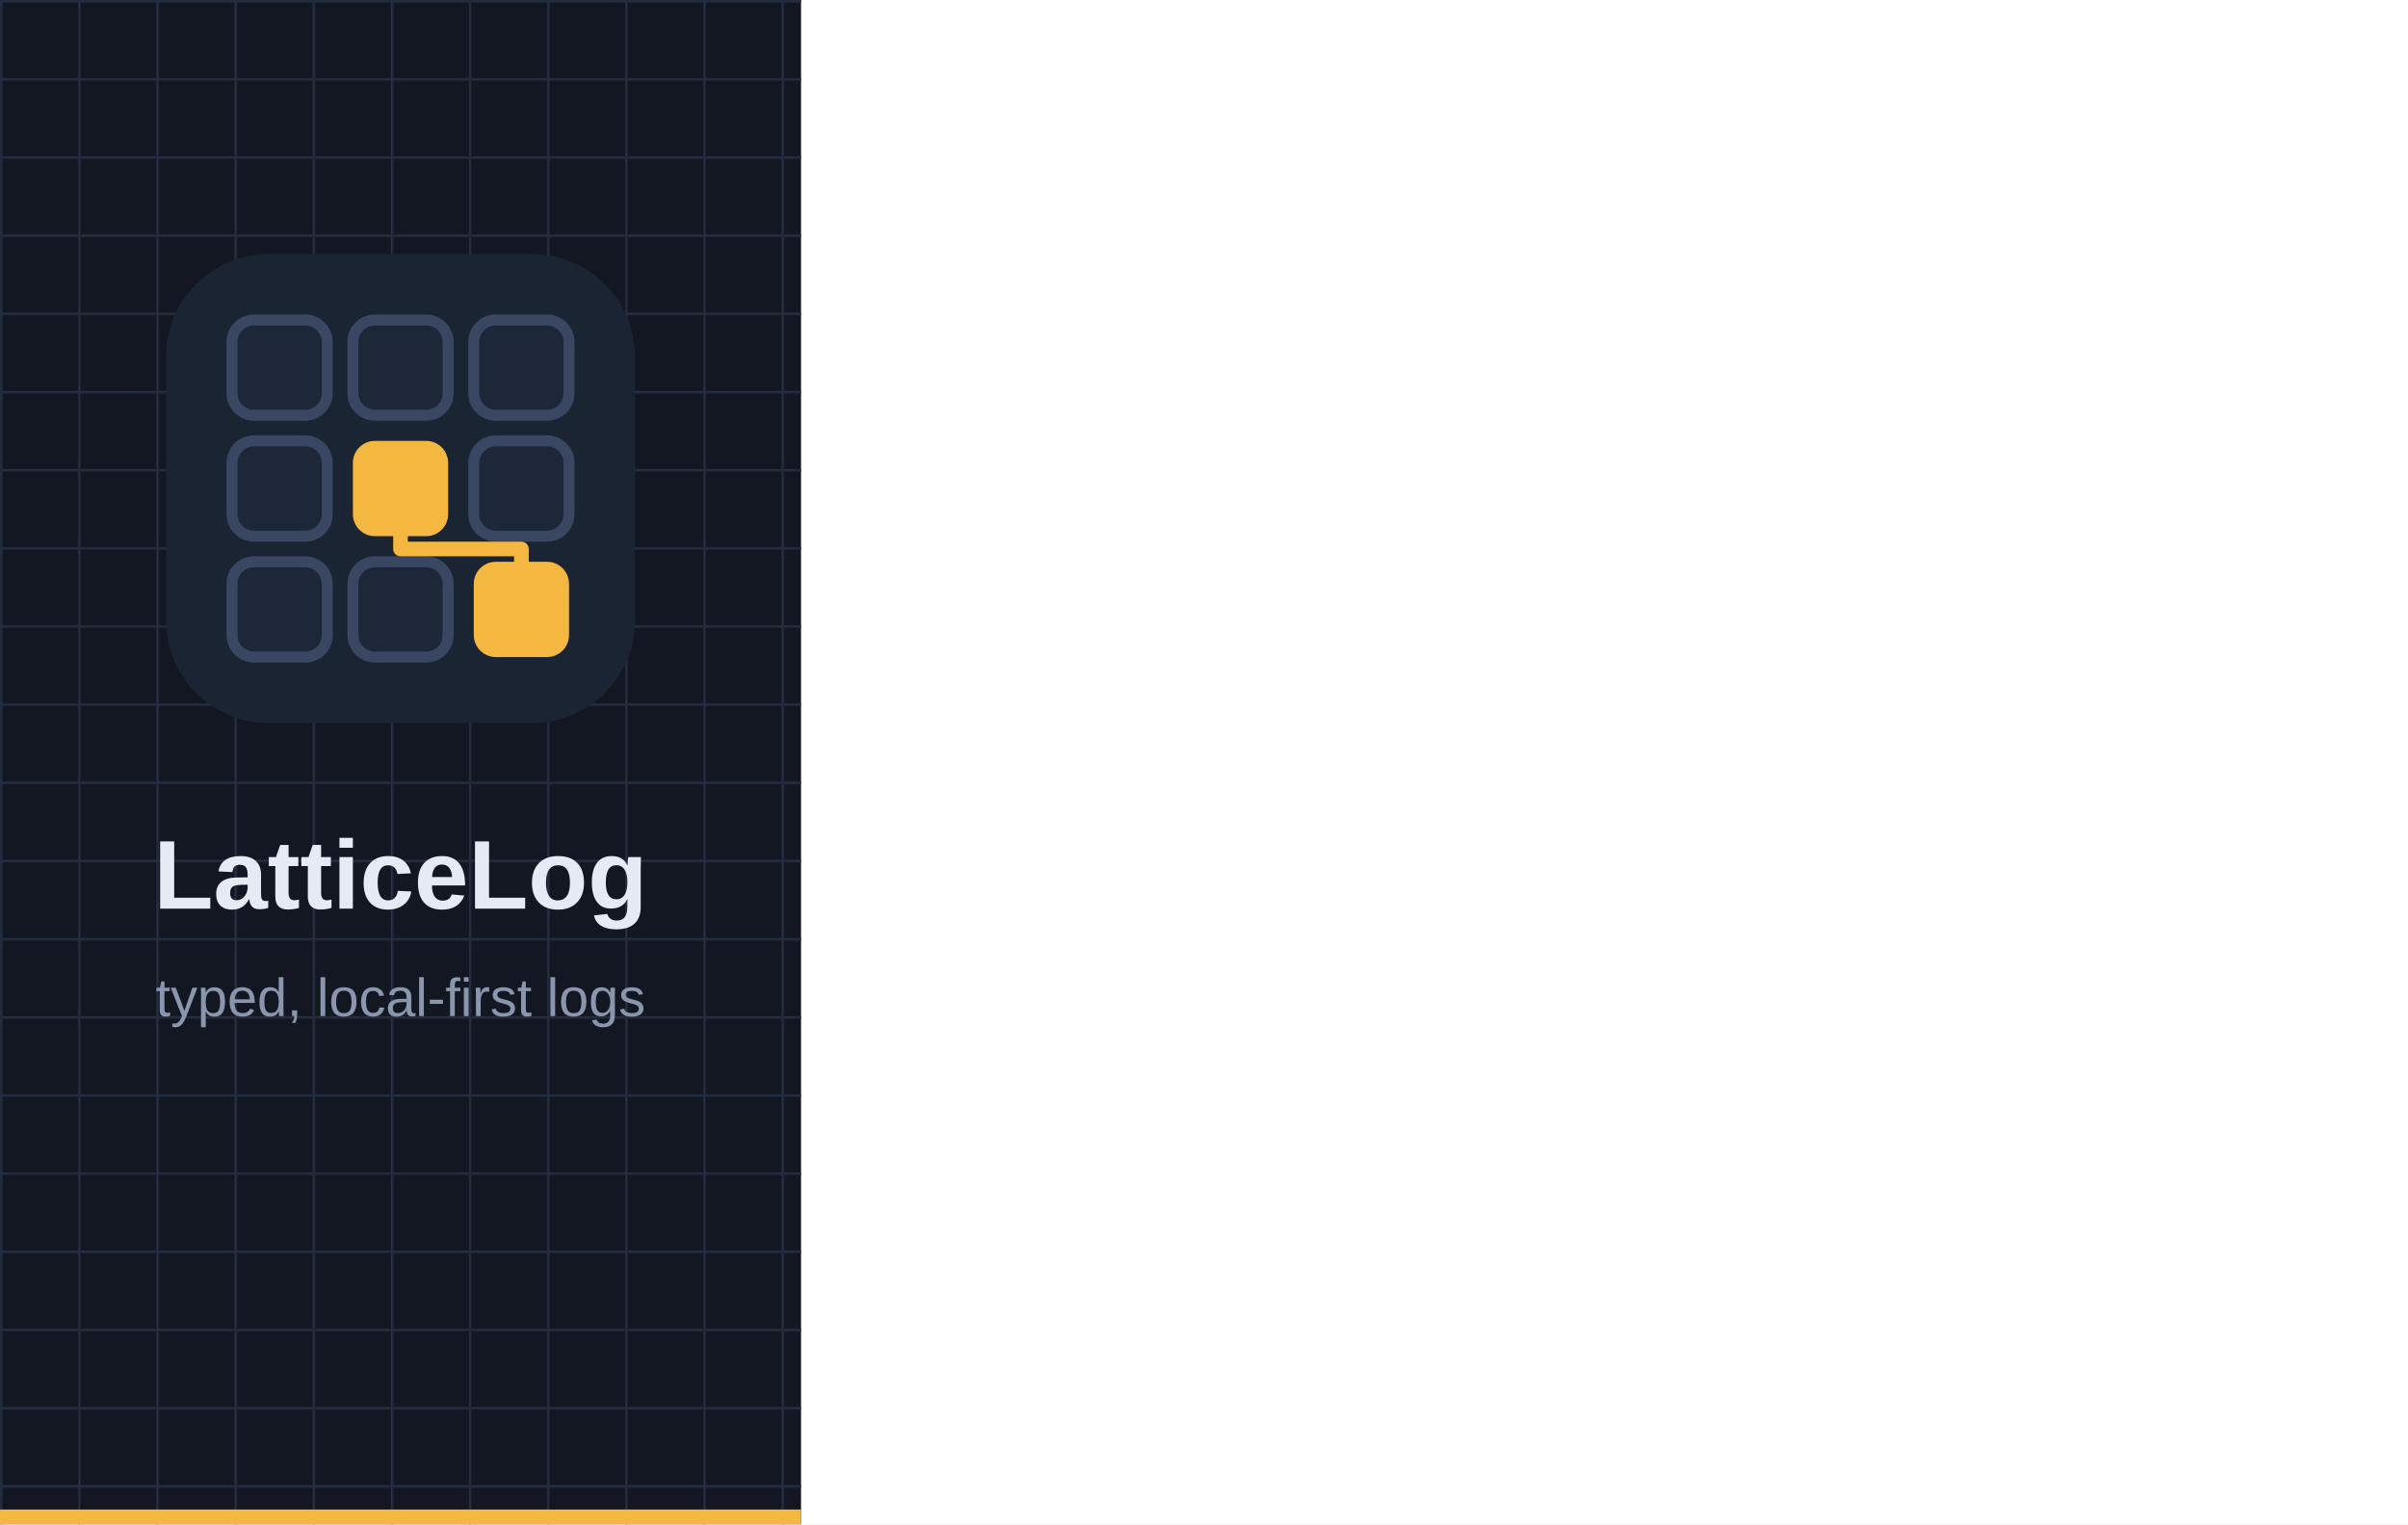
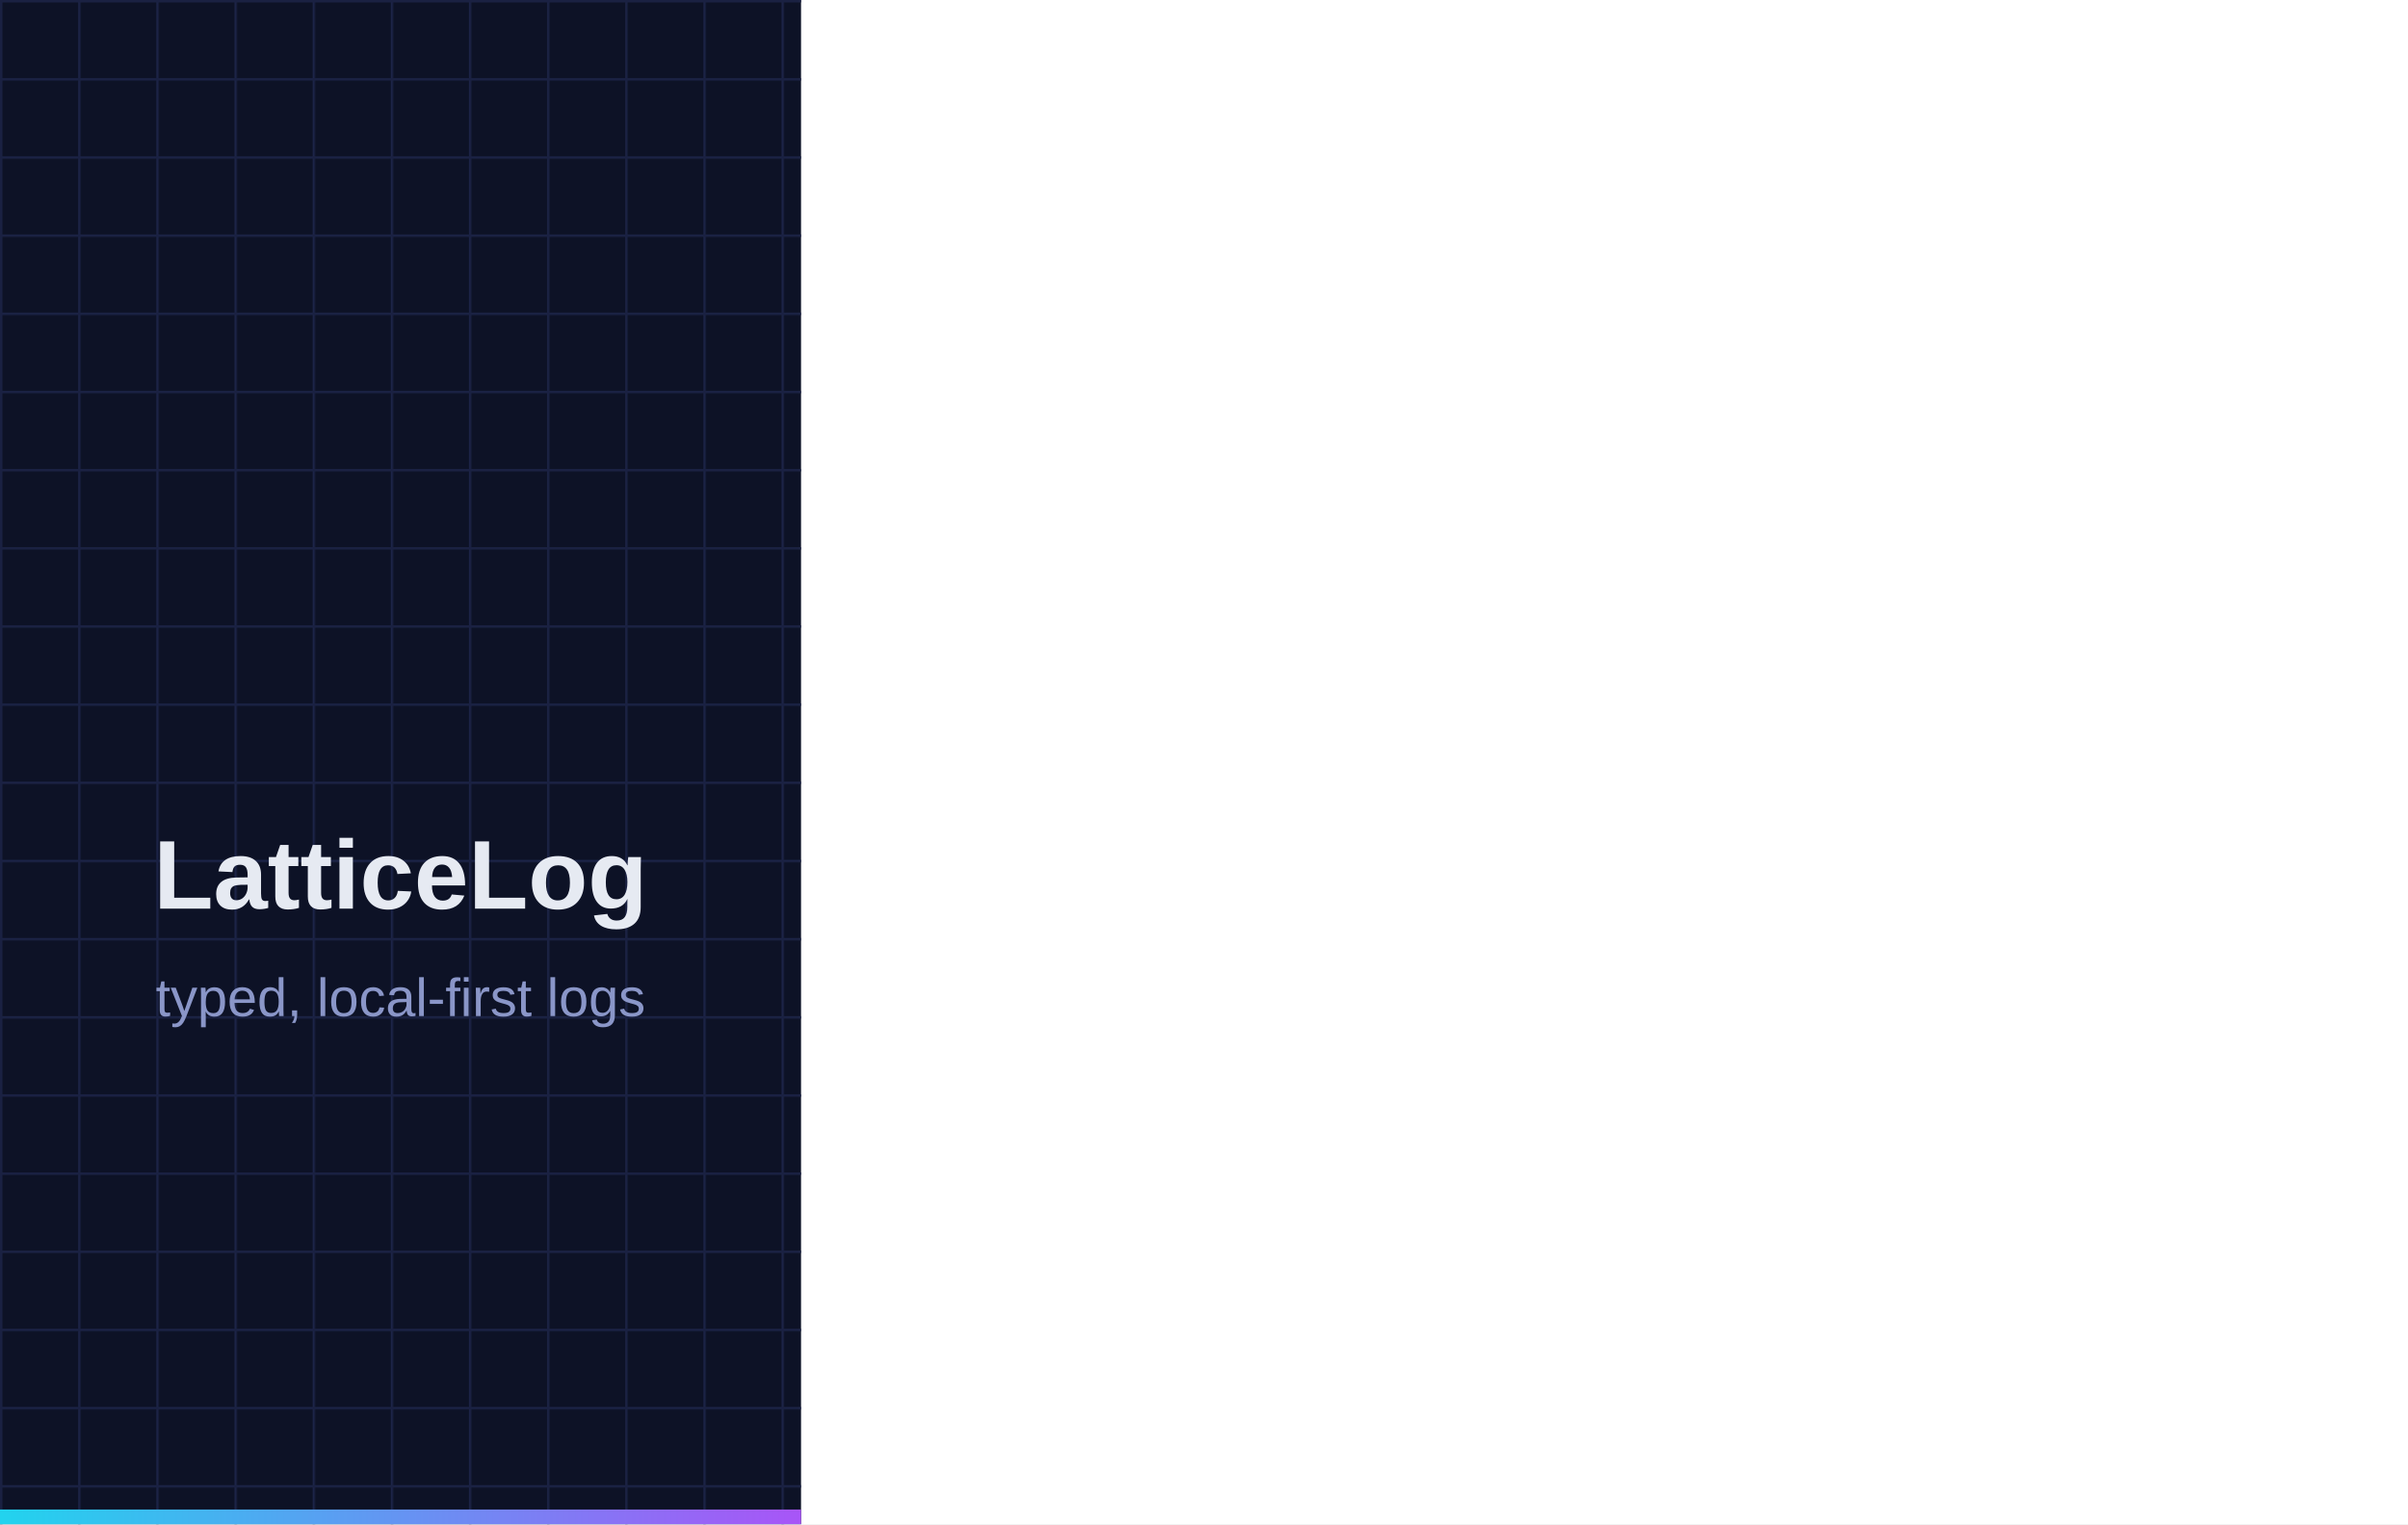
<svg xmlns="http://www.w3.org/2000/svg" viewBox="0 0 493 312" width="493" height="312">
  <defs>
    <pattern id="grid" width="16" height="16" patternUnits="userSpaceOnUse">
-       <path d="M16 0H0V16" fill="none" stroke="#232C3D" stroke-width="1" />
+       <path d="M16 0H0V16" fill="none" stroke="#1A2142" stroke-width="1" />
    </pattern>
+     <linearGradient id="accent" x1="0" y1="0" x2="1" y2="0">
+       <stop offset="0" stop-color="#22D3EE" />
+       <stop offset="1" stop-color="#A855F7" />
+     </linearGradient>
  </defs>
  <rect width="493" height="312" fill="#FFFFFF" />
-   <rect width="164" height="312" fill="#121722" />
+   <rect width="164" height="312" fill="#0D1226" />
  <rect width="164" height="312" fill="url(#grid)" />
-   <g transform="translate(34 52) scale(1.5)">
-     <rect width="64" height="64" rx="14" fill="#1B2433" />
-     <g fill="#1E2738" stroke="#3A4762" stroke-width="1.5">
-       <rect x="9" y="9" width="13" height="13" rx="3" />
-       <rect x="25.5" y="9" width="13" height="13" rx="3" />
-       <rect x="42" y="9" width="13" height="13" rx="3" />
-       <rect x="9" y="25.5" width="13" height="13" rx="3" />
-       <rect x="42" y="25.5" width="13" height="13" rx="3" />
-       <rect x="9" y="42" width="13" height="13" rx="3" />
-       <rect x="25.5" y="42" width="13" height="13" rx="3" />
-     </g>
-     <g fill="#F4B740">
-       <rect x="25.5" y="25.5" width="13" height="13" rx="3" />
-       <rect x="42" y="42" width="13" height="13" rx="3" />
-     </g>
-     <path d="M32 38.5 V40.25 H48.5 V42" fill="none" stroke="#F4B740" stroke-width="2" stroke-linecap="round" stroke-linejoin="round" />
-   </g>
  <text x="82" y="186" text-anchor="middle" font-family="Segoe UI, Arial, sans-serif" font-size="20" font-weight="600" fill="#E6EAF2">LatticeLog</text>
-   <text x="82" y="208" text-anchor="middle" font-family="Segoe UI, Arial, sans-serif" font-size="11" fill="#8A96AD">typed, local-first logs</text>
-   <rect x="0" y="309" width="164" height="3" fill="#F4B740" />
+   <text x="82" y="208" text-anchor="middle" font-family="Segoe UI, Arial, sans-serif" font-size="11" fill="#8A96C8">typed, local-first logs</text>
+   <rect x="0" y="309" width="164" height="3" fill="url(#accent)" />
</svg>
